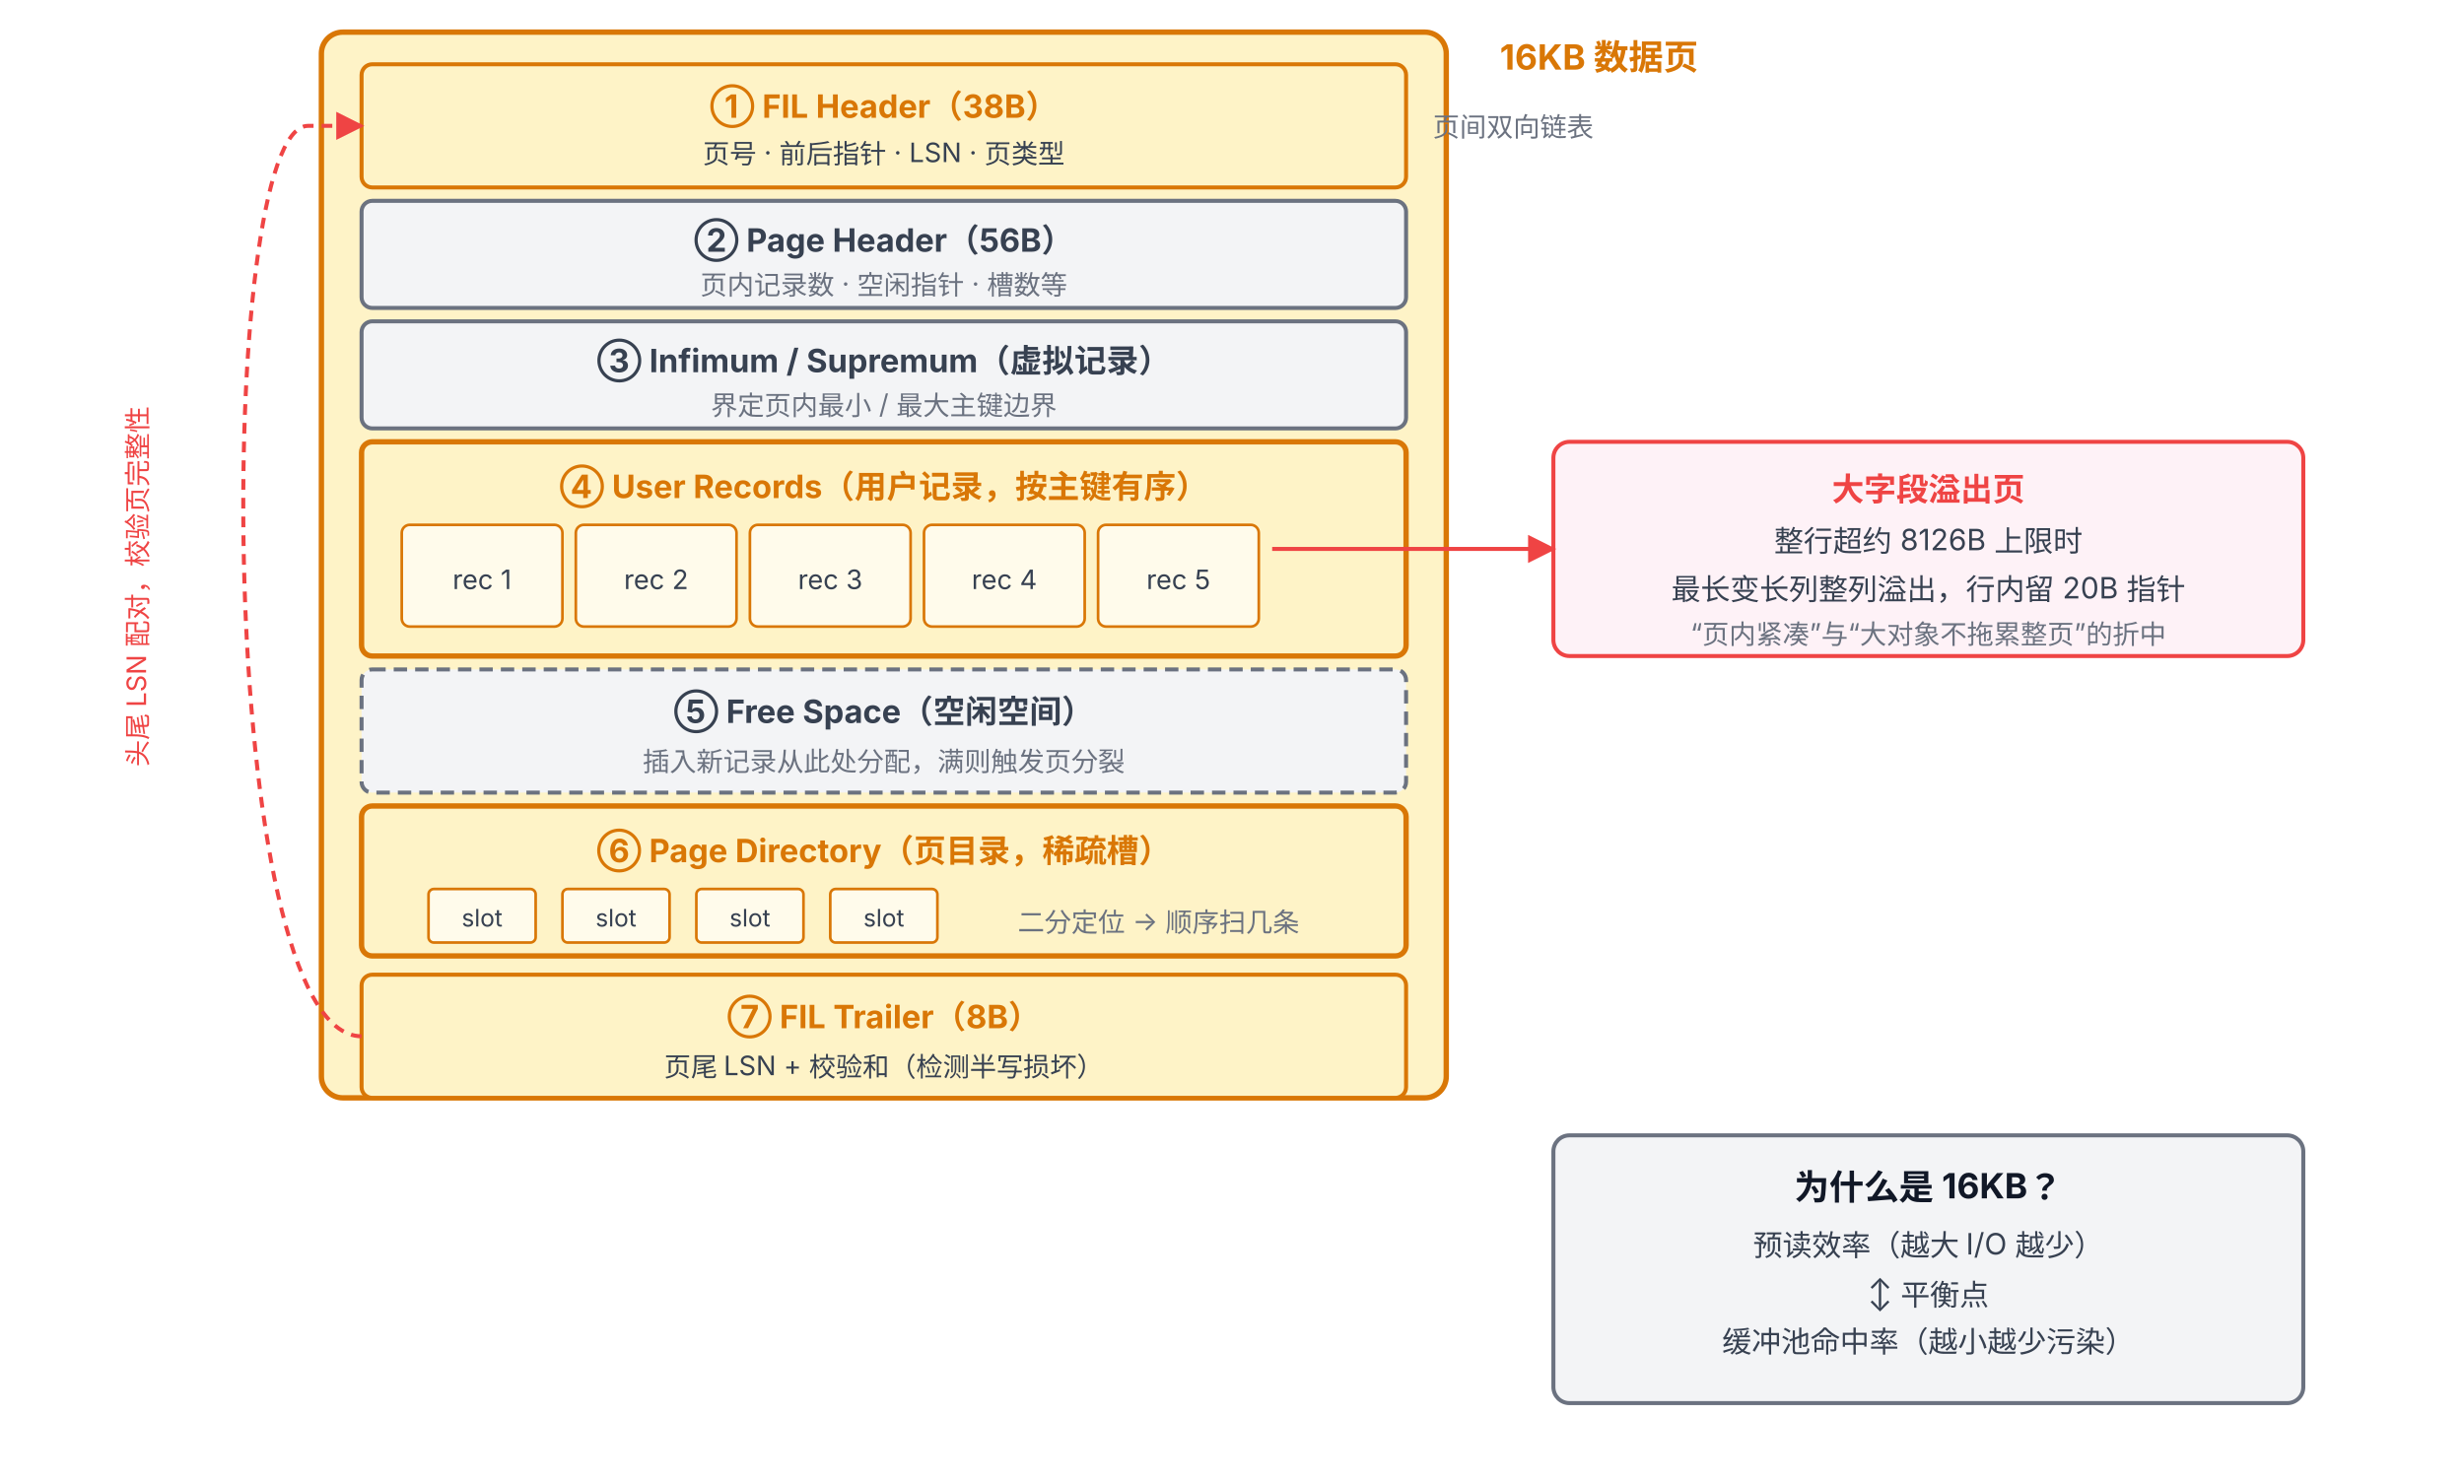
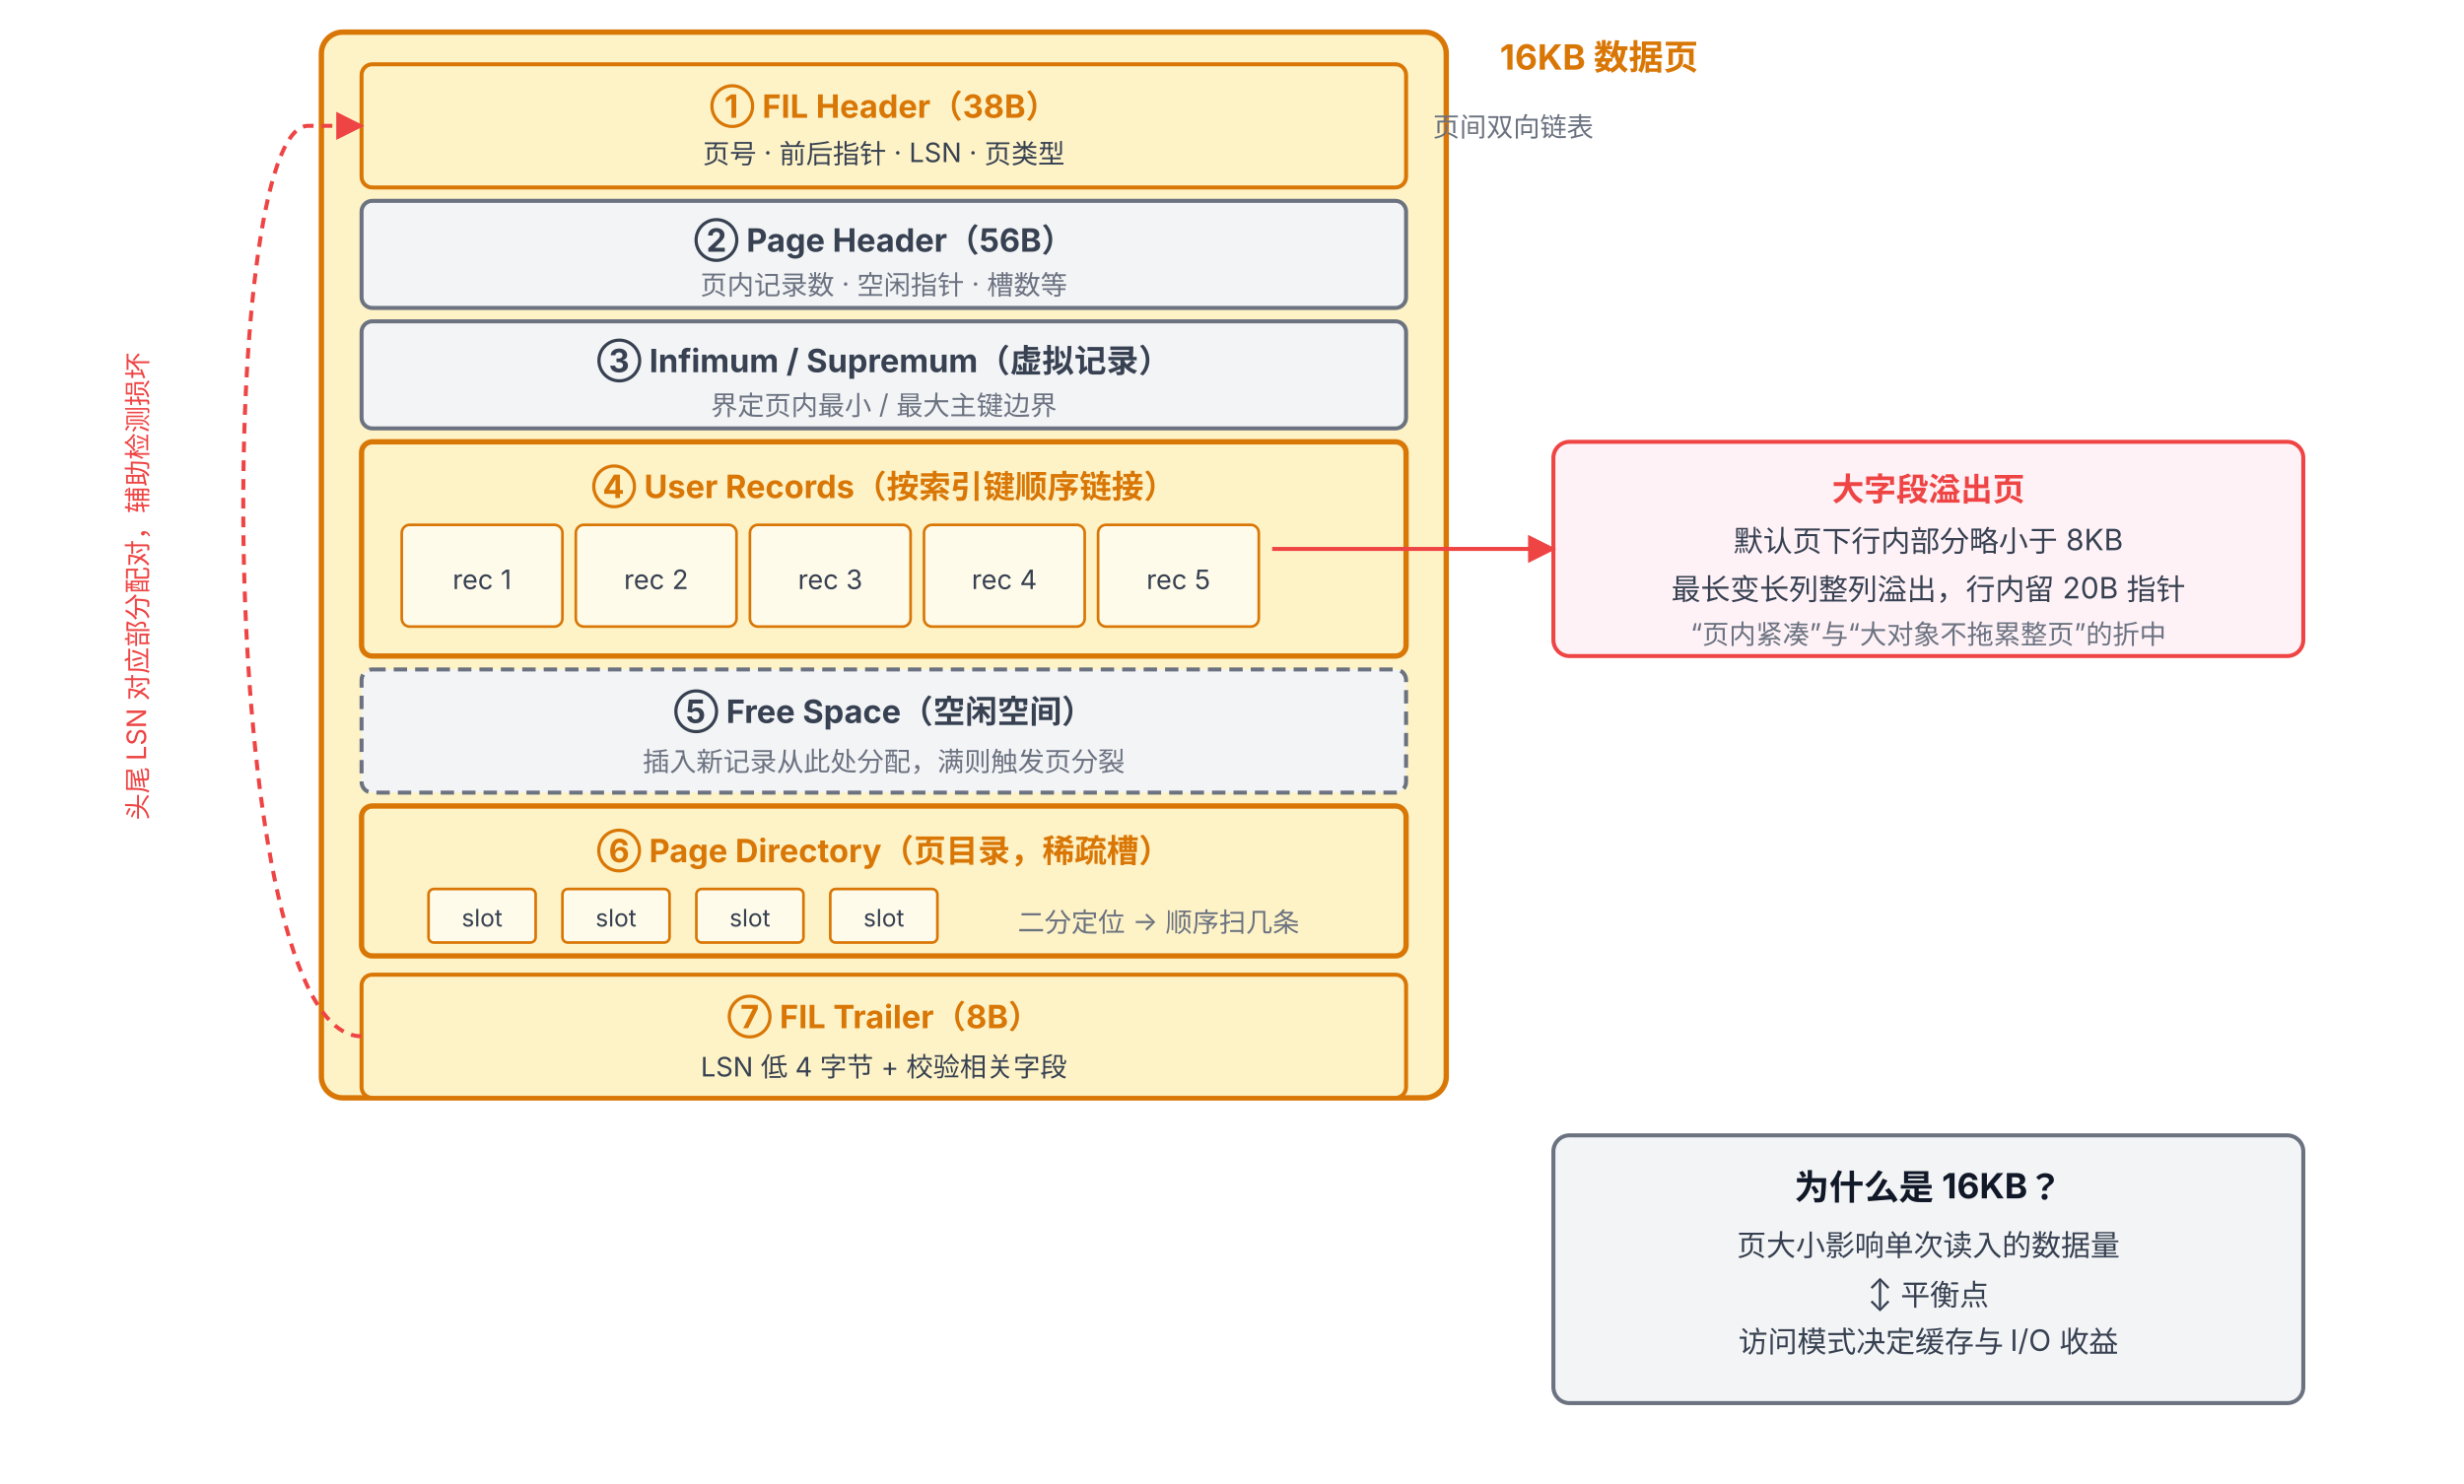
<svg xmlns="http://www.w3.org/2000/svg" viewBox="0 66 920 554" font-family="system-ui, -apple-system, 'PingFang SC', 'Microsoft YaHei', sans-serif">
  <defs>
    <marker id="arrow" viewBox="0 0 10 10" refX="9" refY="5" markerWidth="7" markerHeight="7" orient="auto-start-reverse">
      <path d="M0,0 L10,5 L0,10 z" fill="#4B5563" />
    </marker>
    <marker id="arrowR" viewBox="0 0 10 10" refX="9" refY="5" markerWidth="7" markerHeight="7" orient="auto-start-reverse">
      <path d="M0,0 L10,5 L0,10 z" fill="#EF4444" />
    </marker>
  </defs>
  <rect x="120" y="78" width="420" height="398" rx="8" fill="#FEF3C7" stroke="#D97706" stroke-width="2" />
  <text x="560" y="92" font-size="13" font-weight="700" fill="#D97706">16KB 数据页</text>
  <rect x="135" y="90" width="390" height="46" rx="4" fill="#FEF3C7" stroke="#D97706" stroke-width="1.5" />
  <text x="330" y="110" text-anchor="middle" font-size="12" font-weight="700" fill="#D97706">① FIL Header（38B）</text>
  <text x="330" y="127" text-anchor="middle" font-size="10" fill="#374151">页号 · 前后指针 · LSN · 页类型</text>
  <text x="535" y="117" font-size="10" fill="#6B7280">页间双向链表</text>
  <rect x="135" y="141" width="390" height="40" rx="4" fill="#F3F4F6" stroke="#6B7280" stroke-width="1.5" />
  <text x="330" y="160" text-anchor="middle" font-size="12" font-weight="700" fill="#374151">② Page Header（56B）</text>
  <text x="330" y="176" text-anchor="middle" font-size="10" fill="#6B7280">页内记录数 · 空闲指针 · 槽数等</text>
  <rect x="135" y="186" width="390" height="40" rx="4" fill="#F3F4F6" stroke="#6B7280" stroke-width="1.5" />
  <text x="330" y="205" text-anchor="middle" font-size="12" font-weight="700" fill="#374151">③ Infimum / Supremum（虚拟记录）</text>
  <text x="330" y="221" text-anchor="middle" font-size="10" fill="#6B7280">界定页内最小 / 最大主键边界</text>
  <rect x="135" y="231" width="390" height="80" rx="4" fill="#FEF3C7" stroke="#D97706" stroke-width="2" />
-   <text x="330" y="252" text-anchor="middle" font-size="12" font-weight="700" fill="#D97706">④ User Records（用户记录，按主键有序）</text>
+   <text x="330" y="252" text-anchor="middle" font-size="12" font-weight="700" fill="#D97706">④ User Records（按索引键顺序链接）</text>
  <rect x="150" y="262" width="60" height="38" rx="3" fill="#FFFBEB" stroke="#D97706" stroke-width="1" />
  <text x="180" y="286" text-anchor="middle" font-size="10" fill="#374151">rec 1</text>
  <rect x="215" y="262" width="60" height="38" rx="3" fill="#FFFBEB" stroke="#D97706" stroke-width="1" />
  <text x="245" y="286" text-anchor="middle" font-size="10" fill="#374151">rec 2</text>
  <rect x="280" y="262" width="60" height="38" rx="3" fill="#FFFBEB" stroke="#D97706" stroke-width="1" />
  <text x="310" y="286" text-anchor="middle" font-size="10" fill="#374151">rec 3</text>
  <rect x="345" y="262" width="60" height="38" rx="3" fill="#FFFBEB" stroke="#D97706" stroke-width="1" />
  <text x="375" y="286" text-anchor="middle" font-size="10" fill="#374151">rec 4</text>
  <rect x="410" y="262" width="60" height="38" rx="3" fill="#FFFBEB" stroke="#D97706" stroke-width="1" />
  <text x="440" y="286" text-anchor="middle" font-size="10" fill="#374151">rec 5</text>
  <rect x="135" y="316" width="390" height="46" rx="4" fill="#F3F4F6" stroke="#6B7280" stroke-width="1.5" stroke-dasharray="5 3" />
  <text x="330" y="336" text-anchor="middle" font-size="12" font-weight="700" fill="#374151">⑤ Free Space（空闲空间）</text>
  <text x="330" y="354" text-anchor="middle" font-size="10" fill="#6B7280">插入新记录从此处分配，满则触发页分裂</text>
  <rect x="135" y="367" width="390" height="56" rx="4" fill="#FEF3C7" stroke="#D97706" stroke-width="2" />
  <text x="330" y="388" text-anchor="middle" font-size="12" font-weight="700" fill="#D97706">⑥ Page Directory（页目录，稀疏槽）</text>
  <rect x="160" y="398" width="40" height="20" rx="2" fill="#FFFBEB" stroke="#D97706" stroke-width="1" />
  <text x="180" y="412" text-anchor="middle" font-size="9" fill="#374151">slot</text>
  <rect x="210" y="398" width="40" height="20" rx="2" fill="#FFFBEB" stroke="#D97706" stroke-width="1" />
  <text x="230" y="412" text-anchor="middle" font-size="9" fill="#374151">slot</text>
  <rect x="260" y="398" width="40" height="20" rx="2" fill="#FFFBEB" stroke="#D97706" stroke-width="1" />
  <text x="280" y="412" text-anchor="middle" font-size="9" fill="#374151">slot</text>
  <rect x="310" y="398" width="40" height="20" rx="2" fill="#FFFBEB" stroke="#D97706" stroke-width="1" />
  <text x="330" y="412" text-anchor="middle" font-size="9" fill="#374151">slot</text>
  <text x="380" y="414" font-size="10" fill="#6B7280">二分定位 → 顺序扫几条</text>
  <rect x="135" y="430" width="390" height="46" rx="4" fill="#FEF3C7" stroke="#D97706" stroke-width="1.5" />
  <text x="330" y="450" text-anchor="middle" font-size="12" font-weight="700" fill="#D97706">⑦ FIL Trailer（8B）</text>
-   <text x="330" y="468" text-anchor="middle" font-size="10" fill="#374151">页尾 LSN + 校验和（检测半写损坏）</text>
+   <text x="330" y="468" text-anchor="middle" font-size="10" fill="#374151">LSN 低 4 字节 + 校验相关字段</text>
  <path d="M 135 453 C 80 453, 80 113, 115 113 L 135 113" fill="none" stroke="#EF4444" stroke-width="1.5" stroke-dasharray="4 3" marker-end="url(#arrowR)" />
-   <text x="55" y="285" text-anchor="middle" font-size="10" fill="#EF4444" transform="rotate(-90 55 285)">头尾 LSN 配对，校验页完整性</text>
+   <text x="55" y="285" text-anchor="middle" font-size="10" fill="#EF4444" transform="rotate(-90 55 285)">头尾 LSN 对应部分配对，辅助检测损坏</text>
  <rect x="580" y="231" width="280" height="80" rx="6" fill="#FEF2F7" stroke="#EF4444" stroke-width="1.5" />
  <text x="720" y="253" text-anchor="middle" font-size="12" font-weight="700" fill="#EF4444">大字段溢出页</text>
-   <text x="720" y="272" text-anchor="middle" font-size="11" fill="#374151">整行超约 8126B 上限时</text>
+   <text x="720" y="272" text-anchor="middle" font-size="11" fill="#374151">默认页下行内部分略小于 8KB</text>
  <text x="720" y="290" text-anchor="middle" font-size="11" fill="#374151">最长变长列整列溢出，行内留 20B 指针</text>
  <text x="720" y="306" text-anchor="middle" font-size="10" fill="#6B7280">“页内紧凑”与“大对象不拖累整页”的折中</text>
  <line x1="475" y1="271" x2="580" y2="271" stroke="#EF4444" stroke-width="1.5" marker-end="url(#arrowR)" />
  <rect x="580" y="490" width="280" height="100" rx="6" fill="#F3F4F6" stroke="#6B7280" stroke-width="1.5" />
  <text x="720" y="514" text-anchor="middle" font-size="13" font-weight="700" fill="#111827">为什么是 16KB？</text>
-   <text x="720" y="535" text-anchor="middle" font-size="11" fill="#374151">预读效率（越大 I/O 越少）</text>
+   <text x="720" y="535" text-anchor="middle" font-size="11" fill="#374151">页大小影响单次读入的数据量</text>
  <text x="720" y="553" text-anchor="middle" font-size="11" fill="#374151">↕ 平衡点</text>
-   <text x="720" y="571" text-anchor="middle" font-size="11" fill="#374151">缓冲池命中率（越小越少污染）</text>
+   <text x="720" y="571" text-anchor="middle" font-size="11" fill="#374151">访问模式决定缓存与 I/O 收益</text>
</svg>
